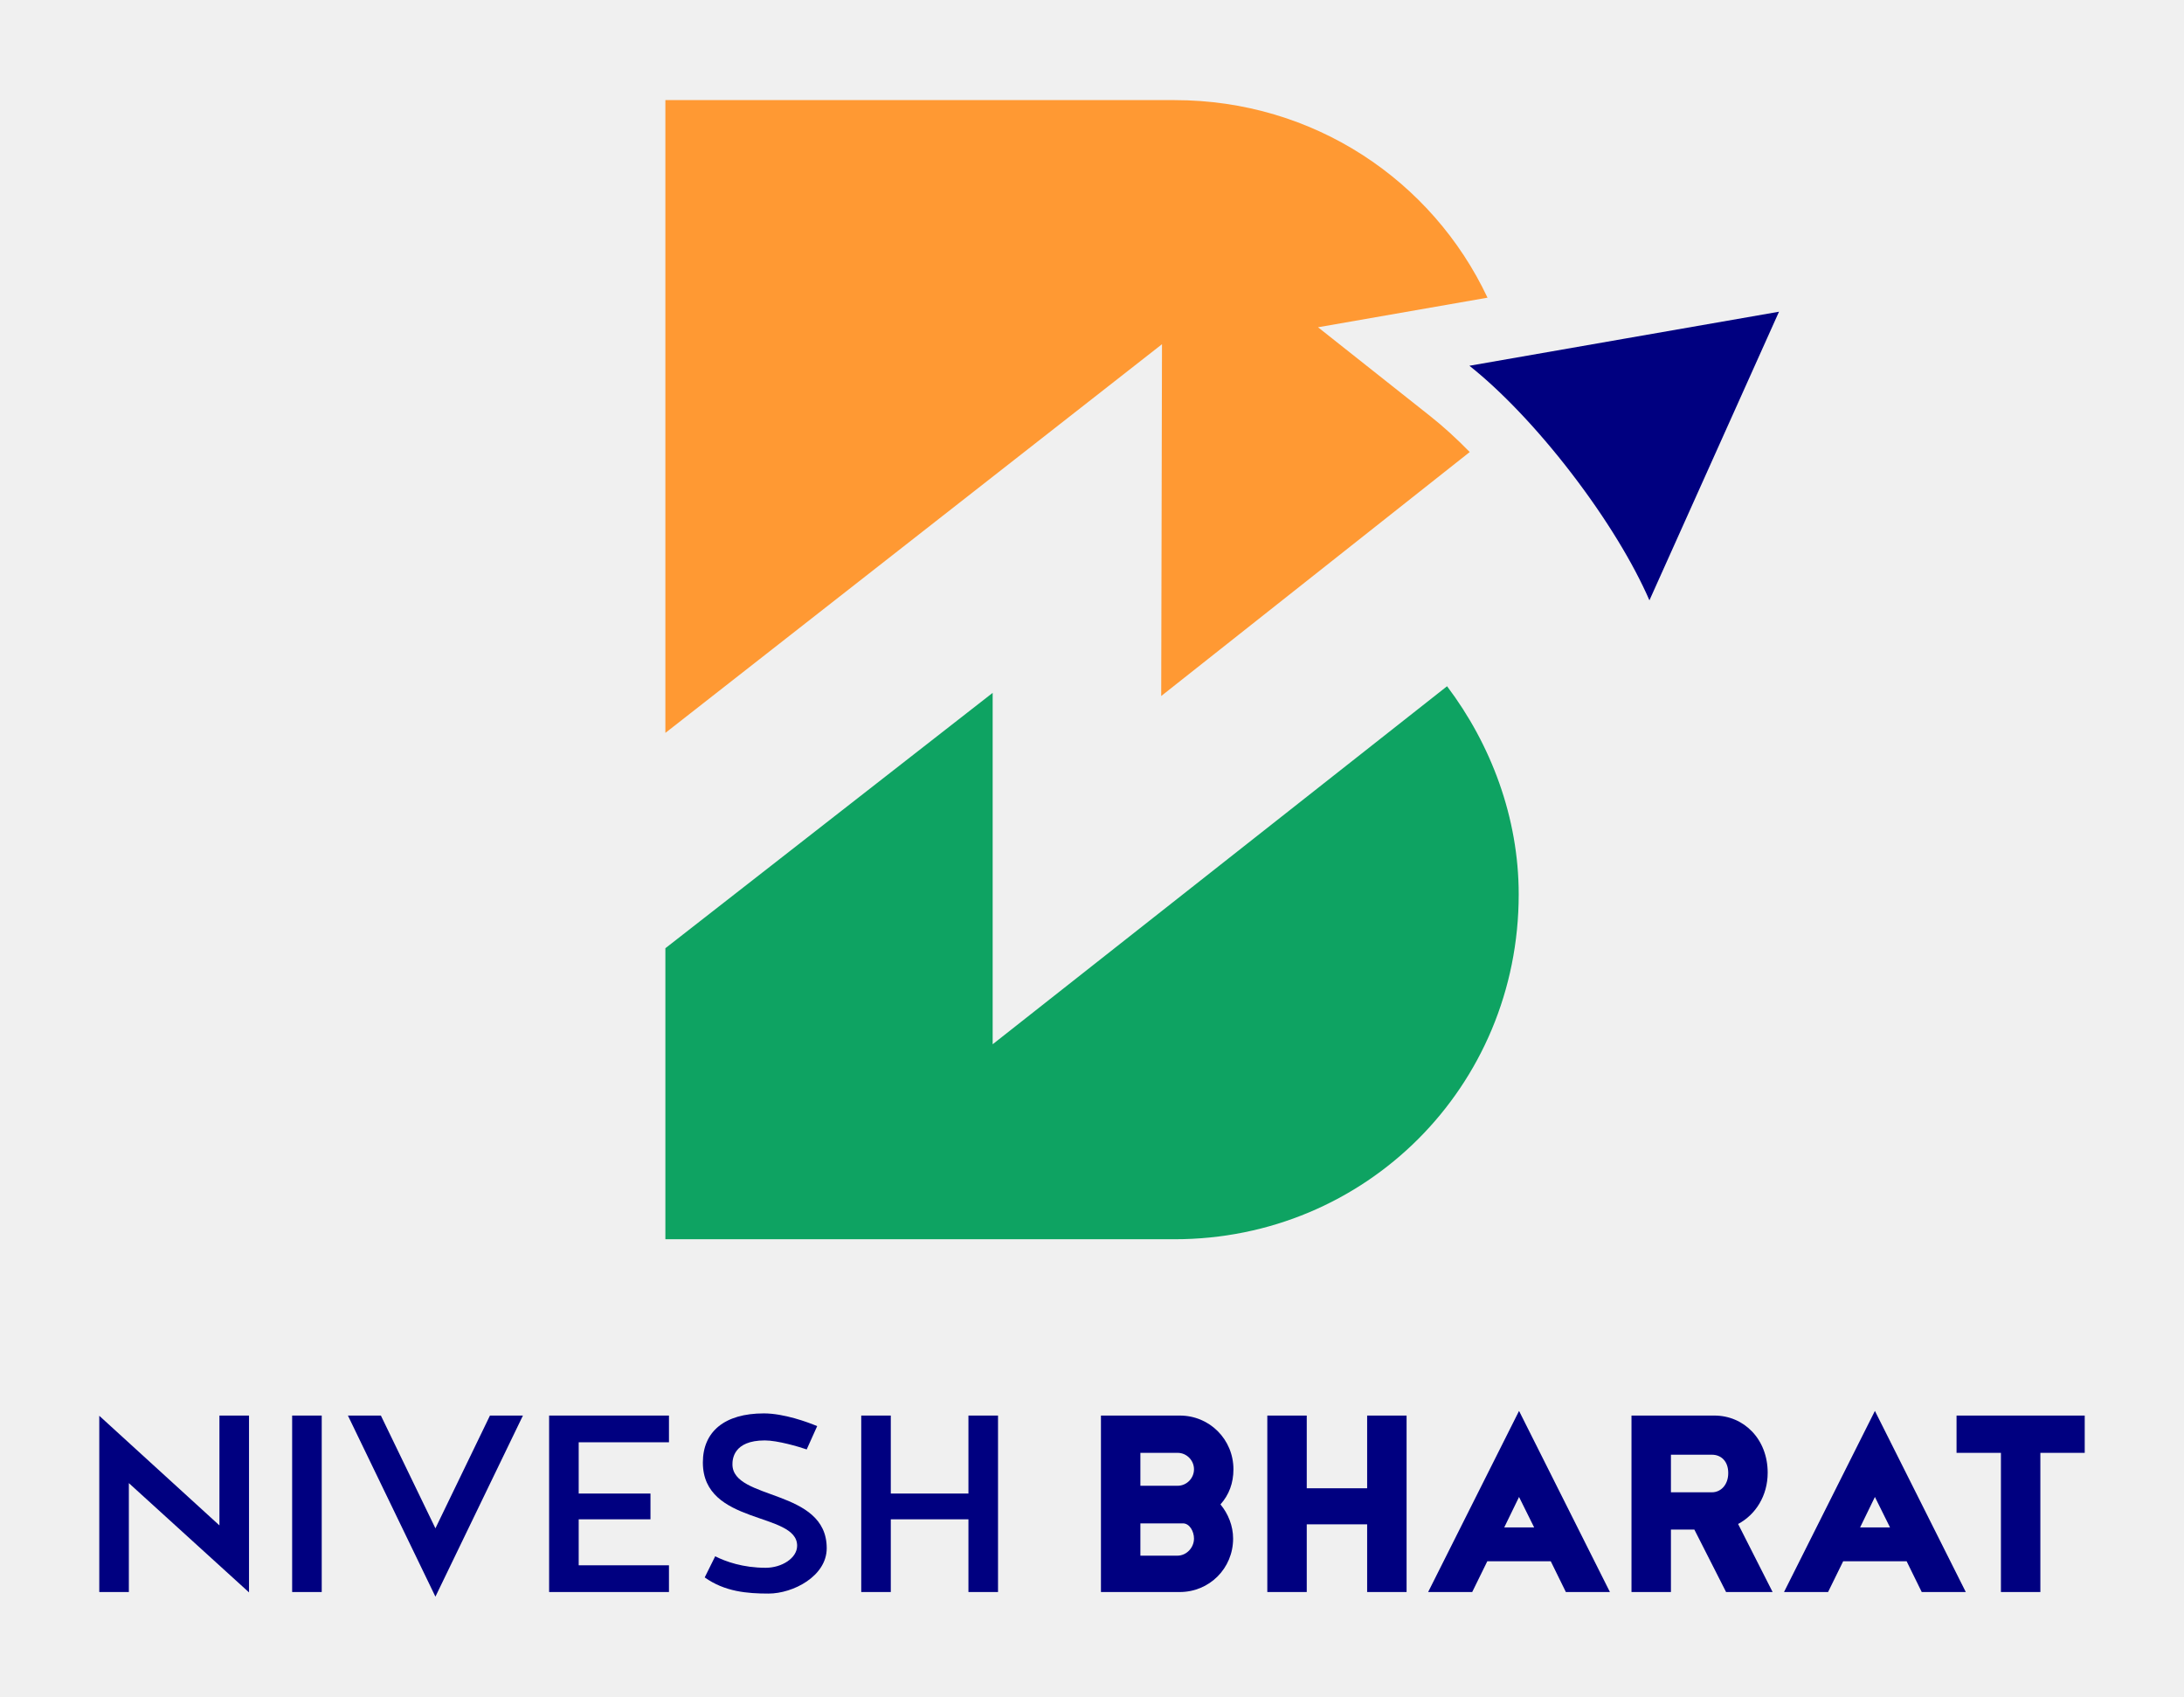
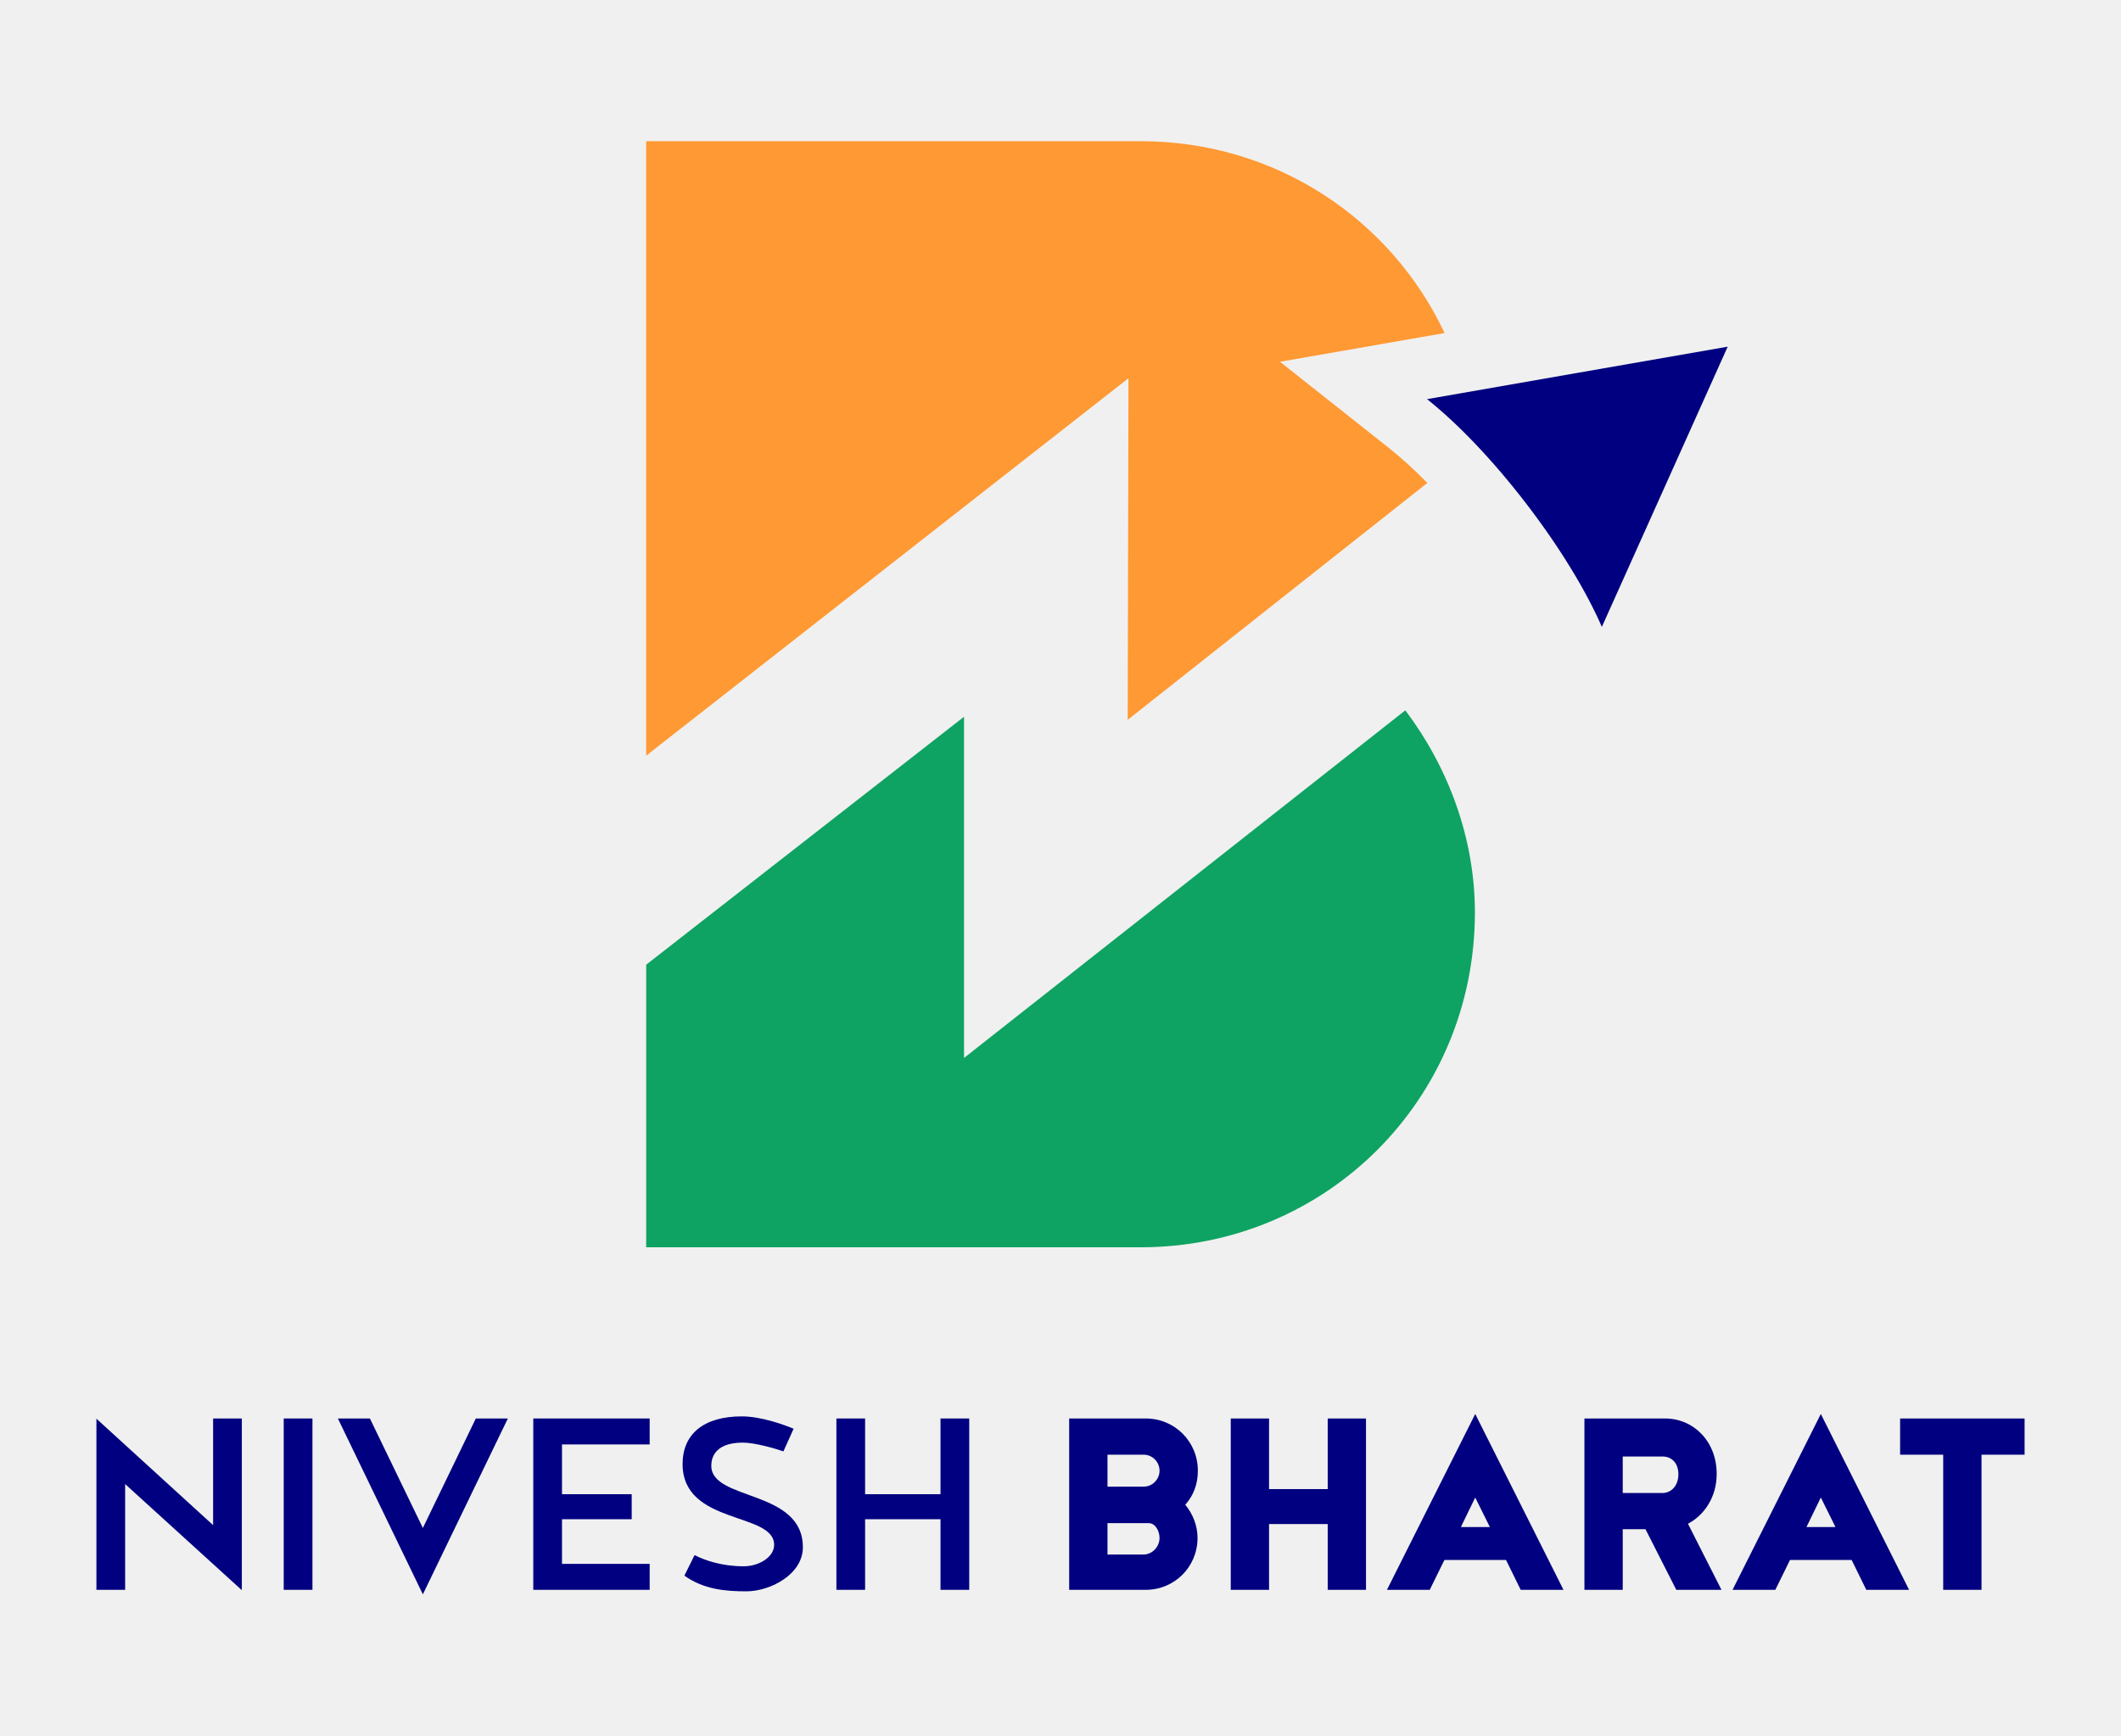
- <svg xmlns="http://www.w3.org/2000/svg" width="103" height="80" viewBox="0 0 103 80" fill="none">
+ <svg xmlns="http://www.w3.org/2000/svg" width="220" height="180" viewBox="0 0 103 80" fill="none">
  <g clip-path="url(#clip0_115_63)">
    <path d="M70.153 14.035C67.55 8.512 61.962 4.72 55.395 4.72H31.38V34.555L54.801 16.229L54.764 32.816L69.314 21.313C68.688 20.671 68.057 20.099 67.449 19.618L62.16 15.43L70.153 14.035Z" fill="#FF9933" />
    <path d="M31.38 58.428H55.395C64.4 58.428 71.624 51.242 71.624 42.164C71.624 38.551 70.32 35.103 68.245 32.355L46.815 49.235V32.667L31.38 44.707V58.428Z" fill="#0EA362" />
    <path fill-rule="evenodd" clip-rule="evenodd" d="M83.9 14.697L80.831 21.53L77.789 28.304C77.047 26.593 75.77 24.473 74.121 22.324C72.472 20.176 70.756 18.399 69.299 17.245L76.567 15.976L83.9 14.697Z" fill="#000080" />
    <path d="M13.778 75.061H15.173V66.741H13.778V75.061Z" fill="#000080" />
    <path d="M20.535 75.28L24.662 66.741H23.107L20.535 72.058L17.963 66.741H16.408L20.535 75.28Z" fill="#000080" />
    <path d="M27.292 71.633H30.677V70.418H27.292V68.001H31.549V66.741H25.897V75.061H31.549V73.801H27.292V71.633Z" fill="#000080" />
    <path d="M38.539 67.239C38.088 67.049 36.969 66.639 36.025 66.639C34.165 66.639 33.148 67.503 33.148 68.953C33.148 71.926 37.594 71.267 37.594 72.878C37.594 73.464 36.868 73.918 36.112 73.918C35.037 73.918 34.223 73.625 33.729 73.376L33.235 74.372C34.179 75.046 35.24 75.134 36.243 75.134C37.405 75.134 38.989 74.314 38.989 72.995C38.989 70.169 34.543 70.754 34.543 69.041C34.543 68.821 34.572 67.913 36.069 67.913C36.664 67.913 37.667 68.206 38.045 68.338L38.539 67.239Z" fill="#000080" />
    <path d="M45.673 75.061H47.068V66.741H45.673V70.418H42.011V66.741H40.617V75.061H42.011V71.633H45.673V75.061Z" fill="#000080" />
    <path d="M51.922 75.061H55.641C57.036 75.061 58.155 73.947 58.155 72.541C58.155 71.941 57.923 71.37 57.559 70.93C57.966 70.476 58.17 69.919 58.17 69.275C58.17 67.869 57.051 66.741 55.641 66.741H51.922V75.061ZM53.782 68.499H55.54C55.961 68.499 56.31 68.85 56.31 69.275C56.31 69.7 55.961 70.051 55.54 70.051H53.782V68.499ZM53.782 73.347V71.824H55.787C56.106 71.824 56.31 72.204 56.31 72.541C56.31 72.966 55.961 73.347 55.525 73.347H53.782ZM64.476 75.061H66.336V66.741H64.476V70.169H61.628V66.741H59.768V75.061H61.628V71.868H64.476V75.061ZM73.848 75.061H75.926L71.64 66.522L67.353 75.061H69.431L70.143 73.611H73.136L73.848 75.061ZM70.942 72.014L71.64 70.579L72.352 72.014H70.942ZM80.736 70.359H78.803V68.587H80.736C81.157 68.587 81.506 68.88 81.506 69.451C81.506 70.007 81.157 70.359 80.736 70.359ZM81.404 75.061H83.598L81.971 71.853C82.799 71.414 83.366 70.52 83.366 69.436C83.366 67.854 82.247 66.741 80.852 66.741H76.943V75.061H78.803V72.117H79.908L81.404 75.061ZM90.631 75.061H92.709L88.423 66.522L84.136 75.061H86.214L86.926 73.611H89.919L90.631 75.061ZM87.725 72.014L88.423 70.579L89.135 72.014H87.725ZM96.226 68.499H98.318V66.741H92.273V68.499H94.366V75.061H96.226V68.499Z" fill="#000080" />
    <path d="M6.077 69.926C7.96 71.637 9.843 73.347 11.725 75.061L11.744 75.078V75.061V66.741H10.349V71.92L4.682 66.751V68.657V75.061H6.077V69.926Z" fill="#000080" />
  </g>
  <defs>
    <clipPath id="clip0_115_63">
      <rect width="103" height="80" fill="white" />
    </clipPath>
  </defs>
</svg>
